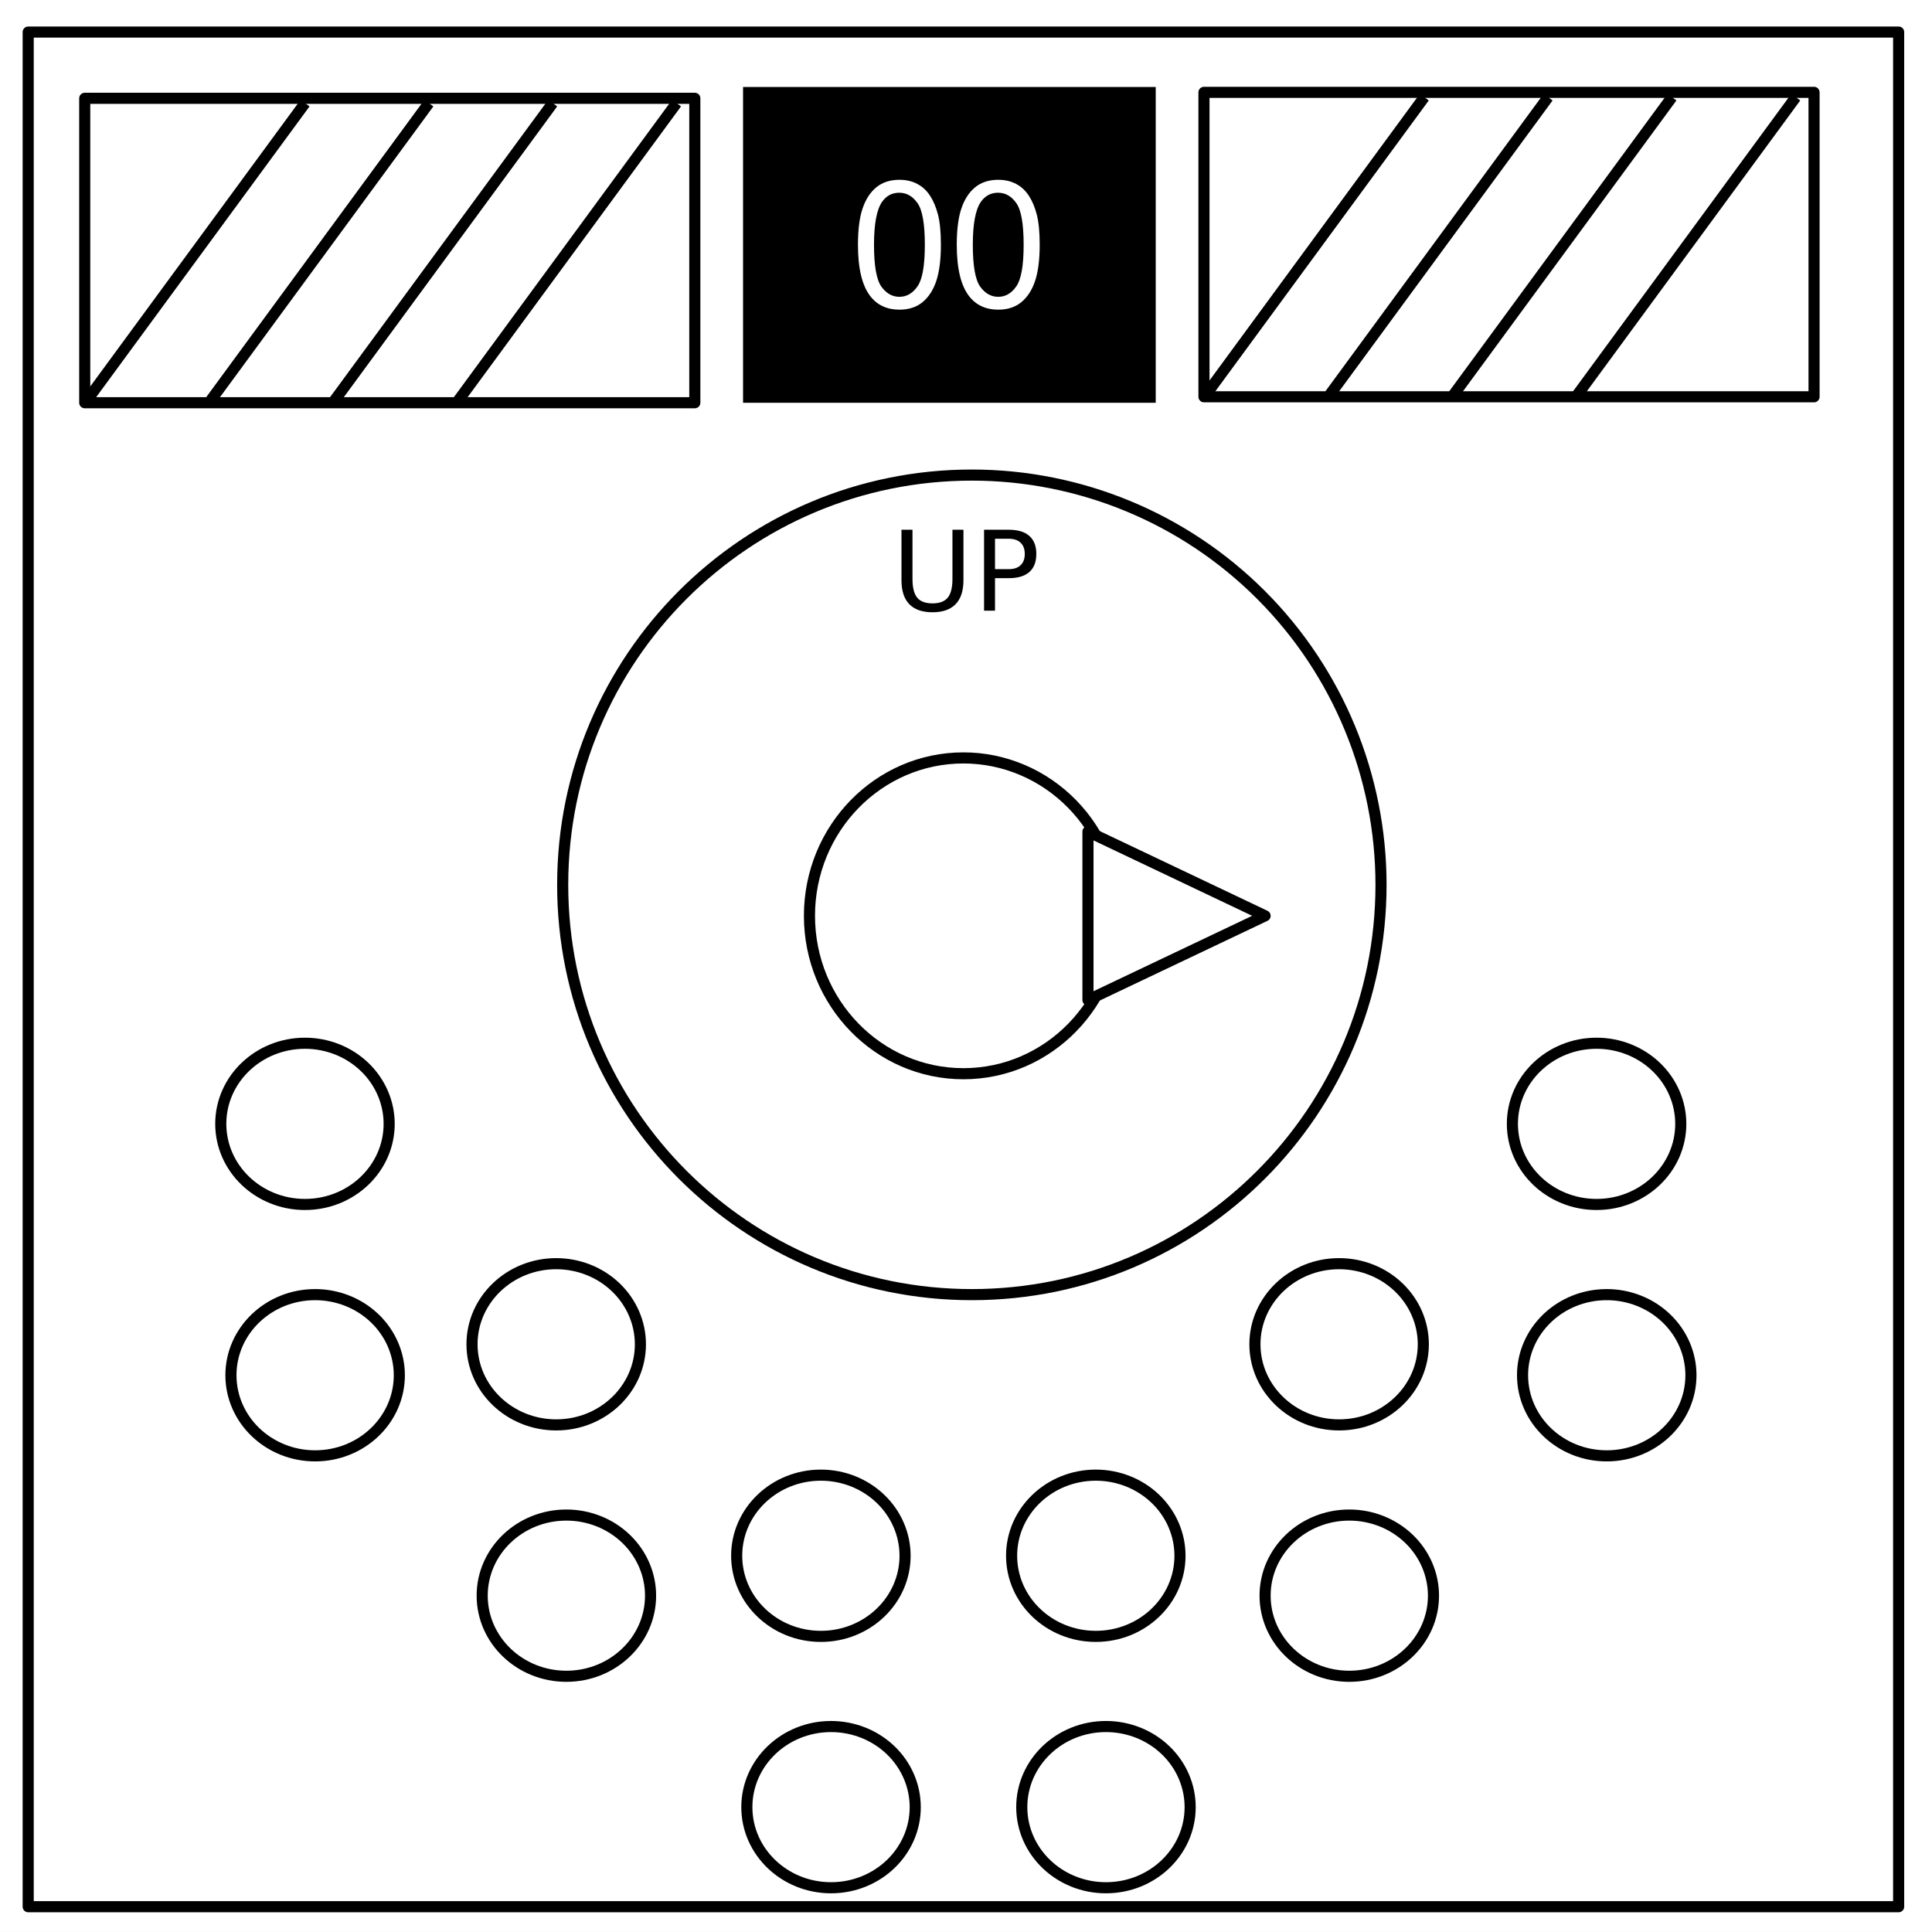
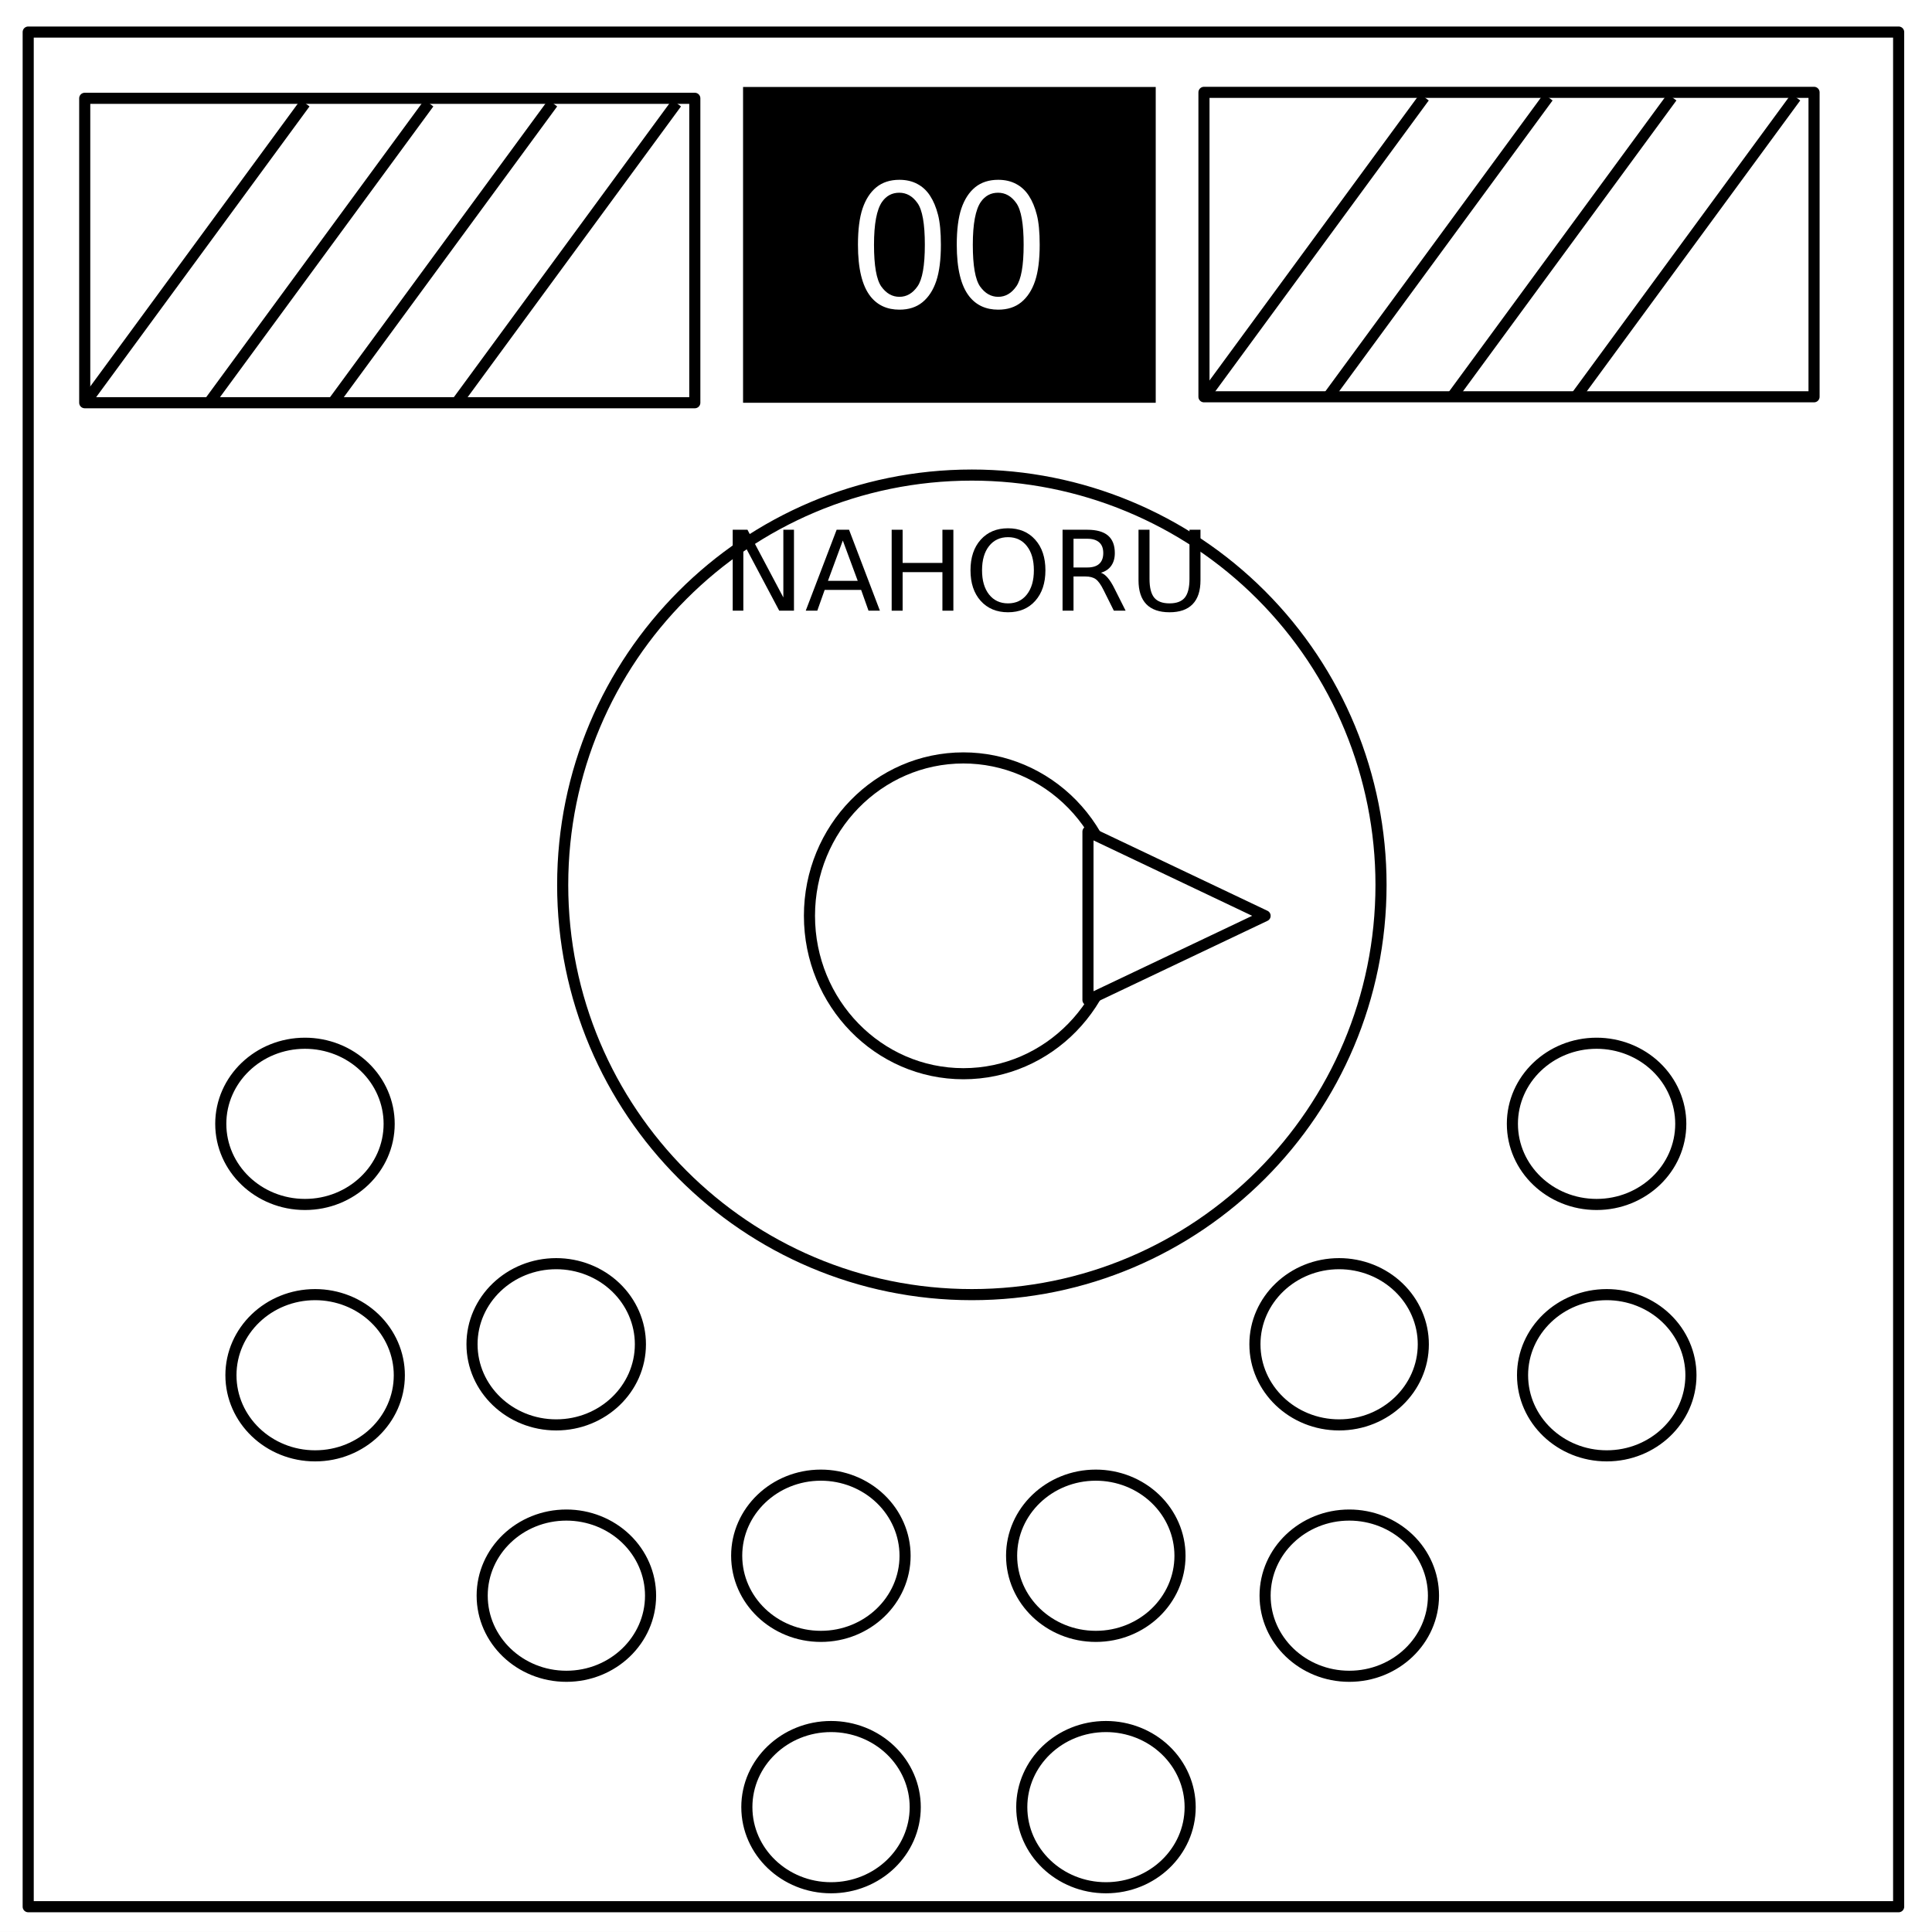
<svg xmlns="http://www.w3.org/2000/svg" id="svg125" stroke-miterlimit="10" stroke-linecap="square" stroke="none" fill="none" viewBox="0.0 0.0 348.0 348.0" version="1.1">
  <defs id="defs129" />
  <clipPath id="p.0">
    <path id="path2" clip-rule="nonzero" d="m0 0l348.0 0l0 348.0l-348.0 0l0 -348.0z" />
  </clipPath>
  <g id="g119" clip-path="url(#p.0)">
    <path style="fill:#000000;fill-opacity:0;fill-rule:nonzero" id="path5" d="M 0,0 H 348 V 348 H 0 Z" />
    <path style="fill:#ffffff;fill-rule:nonzero" id="path7" d="M -6,0 H 348.016 V 347.969 H -6 Z" />
    <path style="fill:#000000;fill-opacity:0;fill-rule:nonzero" id="path9" d="m 5.079,5.776 h 336.913 V 343.445 H 5.079 Z" />
    <path style="fill-rule:nonzero;stroke:#000000;stroke-width:2;stroke-linecap:butt;stroke-linejoin:round" id="path11" d="m 5.079,5.776 h 336.913 V 343.445 H 5.079 Z" />
    <path style="fill:#000000;fill-rule:nonzero" id="path13" d="m 133.843,15.667 h 74.331 v 56.882 h -74.331 z" />
    <path style="fill:#ffffff;fill-rule:nonzero" id="path15" d="m 154.539,44.09 q 0,-4.062 0.828,-6.531 0.844,-2.484 2.484,-3.828 1.656,-1.344 4.156,-1.344 1.844,0 3.234,0.75 1.391,0.734 2.297,2.141 0.906,1.391 1.422,3.406 0.516,2 0.516,5.406 0,4.031 -0.828,6.516 -0.828,2.469 -2.484,3.828 -1.641,1.344 -4.156,1.344 -3.312,0 -5.203,-2.375 -2.266,-2.859 -2.266,-9.312 z m 2.891,0 q 0,5.641 1.312,7.516 1.328,1.859 3.266,1.859 1.938,0 3.25,-1.875 1.328,-1.875 1.328,-7.5 0,-5.656 -1.328,-7.516 -1.312,-1.859 -3.281,-1.859 -1.938,0 -3.094,1.641 -1.453,2.094 -1.453,7.734 z m 14.906,0 q 0,-4.062 0.828,-6.531 0.844,-2.484 2.484,-3.828 1.656,-1.344 4.156,-1.344 1.844,0 3.234,0.75 1.391,0.734 2.297,2.141 0.906,1.391 1.422,3.406 0.516,2 0.516,5.406 0,4.031 -0.828,6.516 -0.828,2.469 -2.484,3.828 -1.641,1.344 -4.156,1.344 -3.312,0 -5.203,-2.375 -2.266,-2.859 -2.266,-9.312 z m 2.891,0 q 0,5.641 1.312,7.516 1.328,1.859 3.266,1.859 1.938,0 3.25,-1.875 1.328,-1.875 1.328,-7.5 0,-5.656 -1.328,-7.516 -1.312,-1.859 -3.281,-1.859 -1.938,0 -3.094,1.641 -1.453,2.094 -1.453,7.734 z" />
    <path style="fill:#ffffff;fill-rule:nonzero" id="path17" d="m 145.803,164.961 v 0 c 0,-15.707 12.416,-28.441 27.732,-28.441 v 0 c 7.355,0 14.409,2.996 19.61,8.33 5.201,5.334 8.123,12.568 8.123,20.111 v 0 c 0,15.707 -12.416,28.441 -27.732,28.441 v 0 c -15.316,0 -27.732,-12.733 -27.732,-28.441 z" />
    <path style="fill-rule:nonzero;stroke:#000000;stroke-width:2;stroke-linecap:butt;stroke-linejoin:round" id="path19" d="m 145.803,164.961 v 0 c 0,-15.707 12.416,-28.441 27.732,-28.441 v 0 c 7.355,0 14.409,2.996 19.61,8.33 5.201,5.334 8.123,12.568 8.123,20.111 v 0 c 0,15.707 -12.416,28.441 -27.732,28.441 v 0 c -15.316,0 -27.732,-12.733 -27.732,-28.441 z" />
    <path style="fill:#000000;fill-opacity:0;fill-rule:nonzero" id="path21" d="m 148.85,82.887 h 52.409 v 48 h -52.409 z" />
    <path style="fill:#ffffff;fill-rule:nonzero" id="path23" d="m 39.766,202.433 v 0 c 0,-8.019 6.79,-14.52 15.165,-14.52 v 0 c 4.022,0 7.879,1.53 10.724,4.253 2.844,2.723 4.442,6.416 4.442,10.267 v 0 c 0,8.019 -6.79,14.52 -15.165,14.52 v 0 c -8.376,0 -15.165,-6.501 -15.165,-14.52 z" />
    <path style="fill-rule:nonzero;stroke:#000000;stroke-width:2;stroke-linecap:butt;stroke-linejoin:round" id="path25" d="m 39.766,202.433 v 0 c 0,-8.019 6.79,-14.52 15.165,-14.52 v 0 c 4.022,0 7.879,1.53 10.724,4.253 2.844,2.723 4.442,6.416 4.442,10.267 v 0 c 0,8.019 -6.79,14.52 -15.165,14.52 v 0 c -8.376,0 -15.165,-6.501 -15.165,-14.52 z" />
    <path style="fill:#ffffff;fill-rule:nonzero" id="path27" d="m 85.021,242.138 v 0 c 0,-8.019 6.79,-14.52 15.165,-14.52 v 0 c 4.022,0 7.879,1.53 10.724,4.253 2.844,2.723 4.442,6.416 4.442,10.267 v 0 c 0,8.019 -6.79,14.52 -15.165,14.52 v 0 c -8.376,0 -15.165,-6.501 -15.165,-14.52 z" />
    <path style="fill-rule:nonzero;stroke:#000000;stroke-width:2;stroke-linecap:butt;stroke-linejoin:round" id="path29" d="m 85.021,242.138 v 0 c 0,-8.019 6.79,-14.52 15.165,-14.52 v 0 c 4.022,0 7.879,1.53 10.724,4.253 2.844,2.723 4.442,6.416 4.442,10.267 v 0 c 0,8.019 -6.79,14.52 -15.165,14.52 v 0 c -8.376,0 -15.165,-6.501 -15.165,-14.52 z" />
    <path style="fill:#ffffff;fill-rule:nonzero" id="path31" d="m 132.694,280.23 v 0 c 0,-8.019 6.79,-14.52 15.165,-14.52 v 0 c 4.022,0 7.879,1.53 10.724,4.253 2.844,2.723 4.442,6.416 4.442,10.267 v 0 c 0,8.019 -6.79,14.52 -15.165,14.52 v 0 c -8.376,0 -15.165,-6.501 -15.165,-14.52 z" />
    <path style="fill-rule:nonzero;stroke:#000000;stroke-width:2;stroke-linecap:butt;stroke-linejoin:round" id="path33" d="m 132.694,280.23 v 0 c 0,-8.019 6.79,-14.52 15.165,-14.52 v 0 c 4.022,0 7.879,1.53 10.724,4.253 2.844,2.723 4.442,6.416 4.442,10.267 v 0 c 0,8.019 -6.79,14.52 -15.165,14.52 v 0 c -8.376,0 -15.165,-6.501 -15.165,-14.52 z" />
    <path style="fill:#ffffff;fill-rule:nonzero" id="path35" d="m 41.597,247.714 v 0 c 0,-8.019 6.79,-14.52 15.165,-14.52 v 0 c 4.022,0 7.879,1.53 10.724,4.253 2.844,2.723 4.442,6.416 4.442,10.267 v 0 c 0,8.019 -6.79,14.52 -15.165,14.52 v 0 c -8.376,0 -15.165,-6.501 -15.165,-14.52 z" />
    <path style="fill-rule:nonzero;stroke:#000000;stroke-width:2;stroke-linecap:butt;stroke-linejoin:round" id="path37" d="m 41.597,247.714 v 0 c 0,-8.019 6.79,-14.52 15.165,-14.52 v 0 c 4.022,0 7.879,1.53 10.724,4.253 2.844,2.723 4.442,6.416 4.442,10.267 v 0 c 0,8.019 -6.79,14.52 -15.165,14.52 v 0 c -8.376,0 -15.165,-6.501 -15.165,-14.52 z" />
    <path style="fill:#ffffff;fill-rule:nonzero" id="path39" d="m 86.852,287.419 v 0 c 0,-8.019 6.79,-14.52 15.165,-14.52 v 0 c 4.022,0 7.879,1.53 10.724,4.253 2.844,2.723 4.442,6.416 4.442,10.267 v 0 c 0,8.019 -6.79,14.52 -15.165,14.52 v 0 c -8.376,0 -15.165,-6.501 -15.165,-14.52 z" />
    <path style="fill-rule:nonzero;stroke:#000000;stroke-width:2;stroke-linecap:butt;stroke-linejoin:round" id="path41" d="m 86.852,287.419 v 0 c 0,-8.019 6.79,-14.52 15.165,-14.52 v 0 c 4.022,0 7.879,1.53 10.724,4.253 2.844,2.723 4.442,6.416 4.442,10.267 v 0 c 0,8.019 -6.79,14.52 -15.165,14.52 v 0 c -8.376,0 -15.165,-6.501 -15.165,-14.52 z" />
    <path style="fill:#ffffff;fill-rule:nonzero" id="path43" d="m 134.525,325.51 v 0 c 0,-8.019 6.79,-14.52 15.165,-14.52 v 0 c 4.022,0 7.879,1.53 10.724,4.253 2.844,2.723 4.442,6.416 4.442,10.267 v 0 c 0,8.019 -6.79,14.52 -15.165,14.52 v 0 c -8.376,0 -15.165,-6.501 -15.165,-14.52 z" />
    <path style="fill-rule:nonzero;stroke:#000000;stroke-width:2;stroke-linecap:butt;stroke-linejoin:round" id="path45" d="m 134.525,325.51 v 0 c 0,-8.019 6.79,-14.52 15.165,-14.52 v 0 c 4.022,0 7.879,1.53 10.724,4.253 2.844,2.723 4.442,6.416 4.442,10.267 v 0 c 0,8.019 -6.79,14.52 -15.165,14.52 v 0 c -8.376,0 -15.165,-6.501 -15.165,-14.52 z" />
    <path style="fill:#ffffff;fill-rule:nonzero" id="path47" d="m 182.214,280.23 v 0 c 0,-8.019 6.79,-14.52 15.165,-14.52 v 0 c 4.022,0 7.879,1.53 10.724,4.253 2.844,2.723 4.442,6.416 4.442,10.267 v 0 c 0,8.019 -6.79,14.52 -15.165,14.52 v 0 c -8.376,0 -15.165,-6.501 -15.165,-14.52 z" />
    <path style="fill-rule:nonzero;stroke:#000000;stroke-width:2;stroke-linecap:butt;stroke-linejoin:round" id="path49" d="m 182.214,280.23 v 0 c 0,-8.019 6.79,-14.52 15.165,-14.52 v 0 c 4.022,0 7.879,1.53 10.724,4.253 2.844,2.723 4.442,6.416 4.442,10.267 v 0 c 0,8.019 -6.79,14.52 -15.165,14.52 v 0 c -8.376,0 -15.165,-6.501 -15.165,-14.52 z" />
    <path style="fill:#ffffff;fill-rule:nonzero" id="path51" d="m 184.045,325.51 v 0 c 0,-8.019 6.79,-14.52 15.165,-14.52 v 0 c 4.022,0 7.879,1.53 10.724,4.253 2.844,2.723 4.442,6.416 4.442,10.267 v 0 c 0,8.019 -6.79,14.52 -15.165,14.52 v 0 c -8.376,0 -15.165,-6.501 -15.165,-14.52 z" />
    <path style="fill-rule:nonzero;stroke:#000000;stroke-width:2;stroke-linecap:butt;stroke-linejoin:round" id="path53" d="m 184.045,325.51 v 0 c 0,-8.019 6.79,-14.52 15.165,-14.52 v 0 c 4.022,0 7.879,1.53 10.724,4.253 2.844,2.723 4.442,6.416 4.442,10.267 v 0 c 0,8.019 -6.79,14.52 -15.165,14.52 v 0 c -8.376,0 -15.165,-6.501 -15.165,-14.52 z" />
    <path style="fill:#ffffff;fill-rule:nonzero" id="path55" d="m 226.042,242.138 v 0 c 0,-8.019 6.79,-14.52 15.165,-14.52 v 0 c 4.022,0 7.879,1.53 10.724,4.253 2.844,2.723 4.442,6.416 4.442,10.267 v 0 c 0,8.019 -6.79,14.52 -15.165,14.52 v 0 c -8.376,0 -15.165,-6.501 -15.165,-14.52 z" />
    <path style="fill-rule:nonzero;stroke:#000000;stroke-width:2;stroke-linecap:butt;stroke-linejoin:round" id="path57" d="m 226.042,242.138 v 0 c 0,-8.019 6.79,-14.52 15.165,-14.52 v 0 c 4.022,0 7.879,1.53 10.724,4.253 2.844,2.723 4.442,6.416 4.442,10.267 v 0 c 0,8.019 -6.79,14.52 -15.165,14.52 v 0 c -8.376,0 -15.165,-6.501 -15.165,-14.52 z" />
    <path style="fill:#ffffff;fill-rule:nonzero" id="path59" d="m 227.873,287.419 v 0 c 0,-8.019 6.79,-14.52 15.165,-14.52 v 0 c 4.022,0 7.879,1.53 10.724,4.253 2.844,2.723 4.442,6.416 4.442,10.267 v 0 c 0,8.019 -6.79,14.52 -15.165,14.52 v 0 c -8.376,0 -15.165,-6.501 -15.165,-14.52 z" />
    <path style="fill-rule:nonzero;stroke:#000000;stroke-width:2;stroke-linecap:butt;stroke-linejoin:round" id="path61" d="m 227.873,287.419 v 0 c 0,-8.019 6.79,-14.52 15.165,-14.52 v 0 c 4.022,0 7.879,1.53 10.724,4.253 2.844,2.723 4.442,6.416 4.442,10.267 v 0 c 0,8.019 -6.79,14.52 -15.165,14.52 v 0 c -8.376,0 -15.165,-6.501 -15.165,-14.52 z" />
    <path style="fill:#ffffff;fill-rule:nonzero" id="path63" d="m 272.417,202.433 v 0 c 0,-8.019 6.79,-14.52 15.165,-14.52 v 0 c 4.022,0 7.879,1.53 10.724,4.253 2.844,2.723 4.442,6.416 4.442,10.267 v 0 c 0,8.019 -6.79,14.52 -15.165,14.52 v 0 c -8.376,0 -15.165,-6.501 -15.165,-14.52 z" />
    <path style="fill-rule:nonzero;stroke:#000000;stroke-width:2;stroke-linecap:butt;stroke-linejoin:round" id="path65" d="m 272.417,202.433 v 0 c 0,-8.019 6.79,-14.52 15.165,-14.52 v 0 c 4.022,0 7.879,1.53 10.724,4.253 2.844,2.723 4.442,6.416 4.442,10.267 v 0 c 0,8.019 -6.79,14.52 -15.165,14.52 v 0 c -8.376,0 -15.165,-6.501 -15.165,-14.52 z" />
    <path style="fill:#ffffff;fill-rule:nonzero" id="path67" d="m 274.248,247.714 v 0 c 0,-8.019 6.79,-14.52 15.165,-14.52 v 0 c 4.022,0 7.879,1.53 10.724,4.253 2.844,2.723 4.442,6.416 4.442,10.267 v 0 c 0,8.019 -6.79,14.52 -15.165,14.52 v 0 c -8.376,0 -15.165,-6.501 -15.165,-14.52 z" />
    <path style="fill-rule:nonzero;stroke:#000000;stroke-width:2;stroke-linecap:butt;stroke-linejoin:round" id="path69" d="m 274.248,247.714 v 0 c 0,-8.019 6.79,-14.52 15.165,-14.52 v 0 c 4.022,0 7.879,1.53 10.724,4.253 2.844,2.723 4.442,6.416 4.442,10.267 v 0 c 0,8.019 -6.79,14.52 -15.165,14.52 v 0 c -8.376,0 -15.165,-6.501 -15.165,-14.52 z" />
    <path style="fill:#ffffff;fill-rule:nonzero" id="path71" d="m 195.969,149.795 31.905,15.165 -31.905,15.165 z" />
    <path style="fill-rule:nonzero;stroke:#000000;stroke-width:2;stroke-linecap:butt;stroke-linejoin:round" id="path73" d="m 195.969,149.795 31.905,15.165 -31.905,15.165 z" />
    <path style="fill:#000000;fill-opacity:0;fill-rule:nonzero" id="path75" d="m 101.354,159.383 v 0 c 0,-40.765 32.997,-73.811 73.701,-73.811 v 0 c 19.547,0 38.293,7.776 52.114,21.619 13.822,13.842 21.586,32.616 21.586,52.192 v 0 c 0,40.765 -32.997,73.811 -73.701,73.811 v 0 c -40.704,0 -73.701,-33.046 -73.701,-73.811 z" />
    <path style="fill-rule:nonzero;stroke:#000000;stroke-width:2;stroke-linecap:butt;stroke-linejoin:round" id="path77" d="m 101.354,159.383 v 0 c 0,-40.765 32.997,-73.811 73.701,-73.811 v 0 c 19.547,0 38.293,7.776 52.114,21.619 13.822,13.842 21.586,32.616 21.586,52.192 v 0 c 0,40.765 -32.997,73.811 -73.701,73.811 v 0 c -40.704,0 -73.701,-33.046 -73.701,-73.811 z" />
    <path style="fill:#ffffff;fill-rule:nonzero" id="path79" d="M 15.262,17.706 H 125.152 v 54.835 H 15.262 Z" />
    <path style="fill-rule:nonzero;stroke:#000000;stroke-width:2;stroke-linecap:butt;stroke-linejoin:round" id="path81" d="M 15.262,17.706 H 125.152 v 54.835 H 15.262 Z" />
    <path style="fill:#000000;fill-opacity:0;fill-rule:nonzero" id="path83" d="M 15.262,72.654 54.948,18.575" />
    <path style="fill-rule:nonzero;stroke:#000000;stroke-width:2;stroke-linecap:butt;stroke-linejoin:round" id="path85" d="M 15.262,72.654 54.948,18.575" />
    <path style="fill:#000000;fill-opacity:0;fill-rule:nonzero" id="path87" d="M 37.566,72.654 77.252,18.575" />
    <path style="fill-rule:nonzero;stroke:#000000;stroke-width:2;stroke-linecap:butt;stroke-linejoin:round" id="path89" d="M 37.566,72.654 77.252,18.575" />
    <path style="fill:#000000;fill-opacity:0;fill-rule:nonzero" id="path91" d="M 59.871,72.654 99.556,18.575" />
    <path style="fill-rule:nonzero;stroke:#000000;stroke-width:2;stroke-linecap:butt;stroke-linejoin:round" id="path93" d="M 59.871,72.654 99.556,18.575" />
    <path style="fill:#000000;fill-opacity:0;fill-rule:nonzero" id="path95" d="M 82.175,72.654 121.86,18.575" />
    <path style="fill-rule:nonzero;stroke:#000000;stroke-width:2;stroke-linecap:butt;stroke-linejoin:round" id="path97" d="M 82.175,72.654 121.86,18.575" />
    <path style="fill:#ffffff;fill-rule:nonzero" id="path99" d="m 216.864,16.634 h 109.89 v 54.835 H 216.864 Z" />
    <path style="fill-rule:nonzero;stroke:#000000;stroke-width:2;stroke-linecap:butt;stroke-linejoin:round" id="path101" d="m 216.864,16.634 h 109.89 v 54.835 H 216.864 Z" />
    <path style="fill:#000000;fill-opacity:0;fill-rule:nonzero" id="path103" d="M 216.864,71.581 256.549,17.503" />
    <path style="fill-rule:nonzero;stroke:#000000;stroke-width:2;stroke-linecap:butt;stroke-linejoin:round" id="path105" d="M 216.864,71.581 256.549,17.503" />
    <path style="fill:#000000;fill-opacity:0;fill-rule:nonzero" id="path107" d="M 239.168,71.581 278.853,17.503" />
    <path style="fill-rule:nonzero;stroke:#000000;stroke-width:2;stroke-linecap:butt;stroke-linejoin:round" id="path109" d="M 239.168,71.581 278.853,17.503" />
    <path style="fill:#000000;fill-opacity:0;fill-rule:nonzero" id="path111" d="M 261.472,71.581 301.157,17.503" />
    <path style="fill-rule:nonzero;stroke:#000000;stroke-width:2;stroke-linecap:butt;stroke-linejoin:round" id="path113" d="M 261.472,71.581 301.157,17.503" />
    <path style="fill:#000000;fill-opacity:0;fill-rule:nonzero" id="path115" d="M 283.776,71.581 323.461,17.503" />
    <path style="fill-rule:nonzero;stroke:#000000;stroke-width:2;stroke-linecap:butt;stroke-linejoin:round" id="path117" d="M 283.776,71.581 323.461,17.503" />
  </g>
-   <g id="text123" style="font-size:20px;font-family:'DejaVu Sans', sans-serif;text-anchor:middle;fill:#000000" aria-label="UP">
-     <path id="path133" style="" d="m 162.379,95.42 h 1.982 v 8.857 q 0,2.344 0.85,3.379 0.85,1.025 2.754,1.025 1.895,0 2.744,-1.025 0.85,-1.035 0.85,-3.379 v -8.857 h 1.982 v 9.102 q 0,2.852 -1.416,4.307 -1.406,1.455 -4.16,1.455 -2.764,0 -4.18,-1.455 -1.406,-1.455 -1.406,-4.307 z" />
-     <path id="path135" style="" d="m 179.225,97.041 v 5.479 h 2.48 q 1.377,0 2.129,-0.713 0.752,-0.713 0.752,-2.031 0,-1.309 -0.752,-2.021 -0.752,-0.713 -2.129,-0.713 z m -1.973,-1.621 h 4.453 q 2.451,0 3.701,1.113 1.26,1.104 1.26,3.242 0,2.158 -1.26,3.262 -1.25,1.104 -3.701,1.104 h -2.48 V 110 h -1.973 z" />
+   <g id="text123" style="font-size:20px;font-family:'DejaVu Sans', sans-serif;text-anchor:middle;fill:#000000" aria-label="NAHORU">
+     <path id="path133" style="" d="m 131.979,95.42 h 2.656 l 6.465,12.197 V 95.42 h 1.914 V 110 h -2.656 L 133.893,97.803 V 110 h -1.914 z" />
+     <path id="path135" style="" d="m 151.812,97.363 -2.676,7.256 h 5.361 z m -1.113,-1.943 h 2.236 L 158.492,110 h -2.051 l -1.328,-3.74 h -6.572 L 147.213,110 h -2.08 z" />
+     <path id="path137" style="" d="m 160.611,95.42 h 1.973 v 5.977 h 7.168 v -5.977 h 1.973 V 110 h -1.973 v -6.943 h -7.168 V 110 h -1.973 z" />
+     <path id="path139" style="" d="m 181.568,96.758 q -2.148,0 -3.418,1.602 -1.26,1.602 -1.26,4.365 0,2.754 1.26,4.355 1.27,1.602 3.418,1.602 2.148,0 3.398,-1.602 1.26,-1.602 1.26,-4.355 0,-2.764 -1.26,-4.365 -1.25,-1.602 -3.398,-1.602 z m 0,-1.602 q 3.066,0 4.902,2.061 1.836,2.051 1.836,5.508 0,3.447 -1.836,5.508 -1.836,2.051 -4.902,2.051 -3.076,0 -4.922,-2.051 -1.836,-2.051 -1.836,-5.508 0,-3.457 1.836,-5.508 1.846,-2.061 4.922,-2.061 z" />
+     <path id="path141" style="" d="m 198.307,103.164 q 0.635,0.215 1.23,0.918 0.605,0.703 1.211,1.934 L 202.75,110 h -2.119 l -1.865,-3.74 q -0.723,-1.465 -1.406,-1.943 -0.674,-0.479 -1.846,-0.479 h -2.148 V 110 h -1.973 V 95.42 h 4.453 q 2.5,0 3.73,1.045 1.23,1.045 1.23,3.154 0,1.377 -0.645,2.285 -0.635,0.908 -1.855,1.26 z m -4.941,-6.123 v 5.176 h 2.48 q 1.426,0 2.148,-0.654 0.732,-0.664 0.732,-1.943 0,-1.279 -0.732,-1.924 -0.723,-0.654 -2.148,-0.654 z" />
+     <path id="path143" style="" d="m 205.074,95.42 h 1.982 v 8.857 q 0,2.344 0.85,3.379 0.85,1.025 2.754,1.025 1.895,0 2.744,-1.025 0.85,-1.035 0.85,-3.379 v -8.857 h 1.982 v 9.102 q 0,2.852 -1.416,4.307 -1.406,1.455 -4.16,1.455 -2.764,0 -4.18,-1.455 -1.406,-1.455 -1.406,-4.307 z" />
  </g>
</svg>
